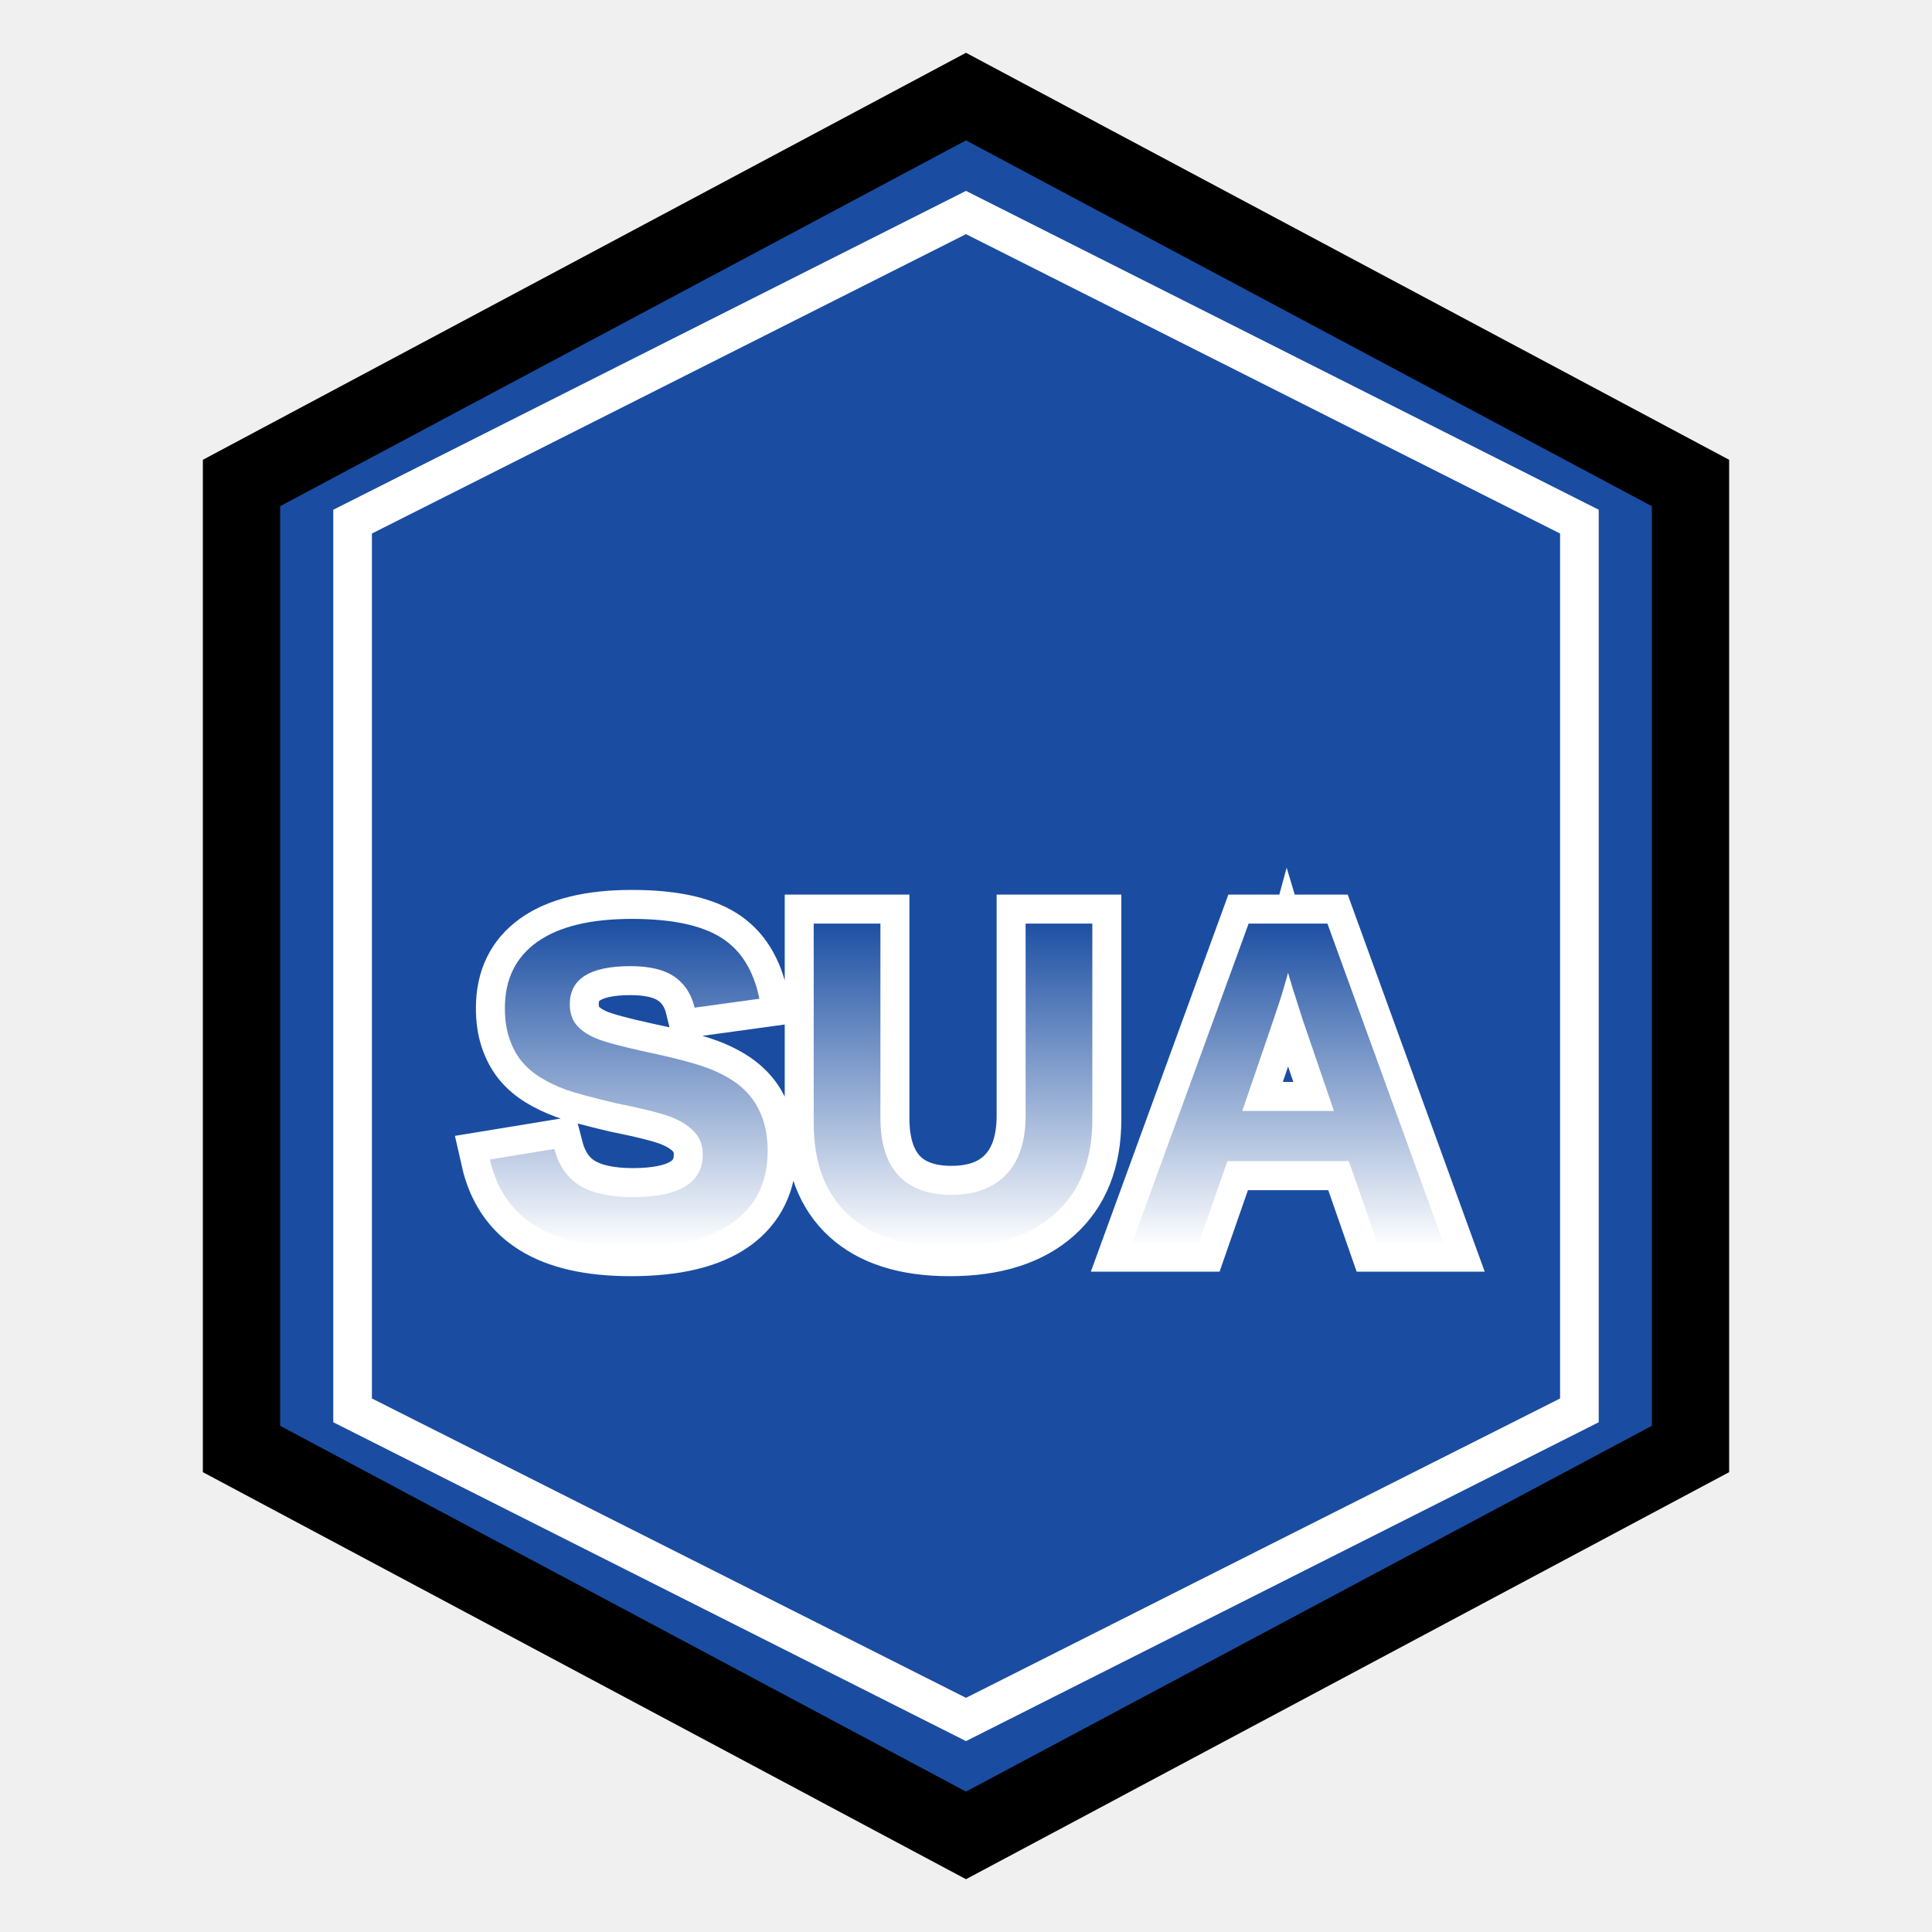
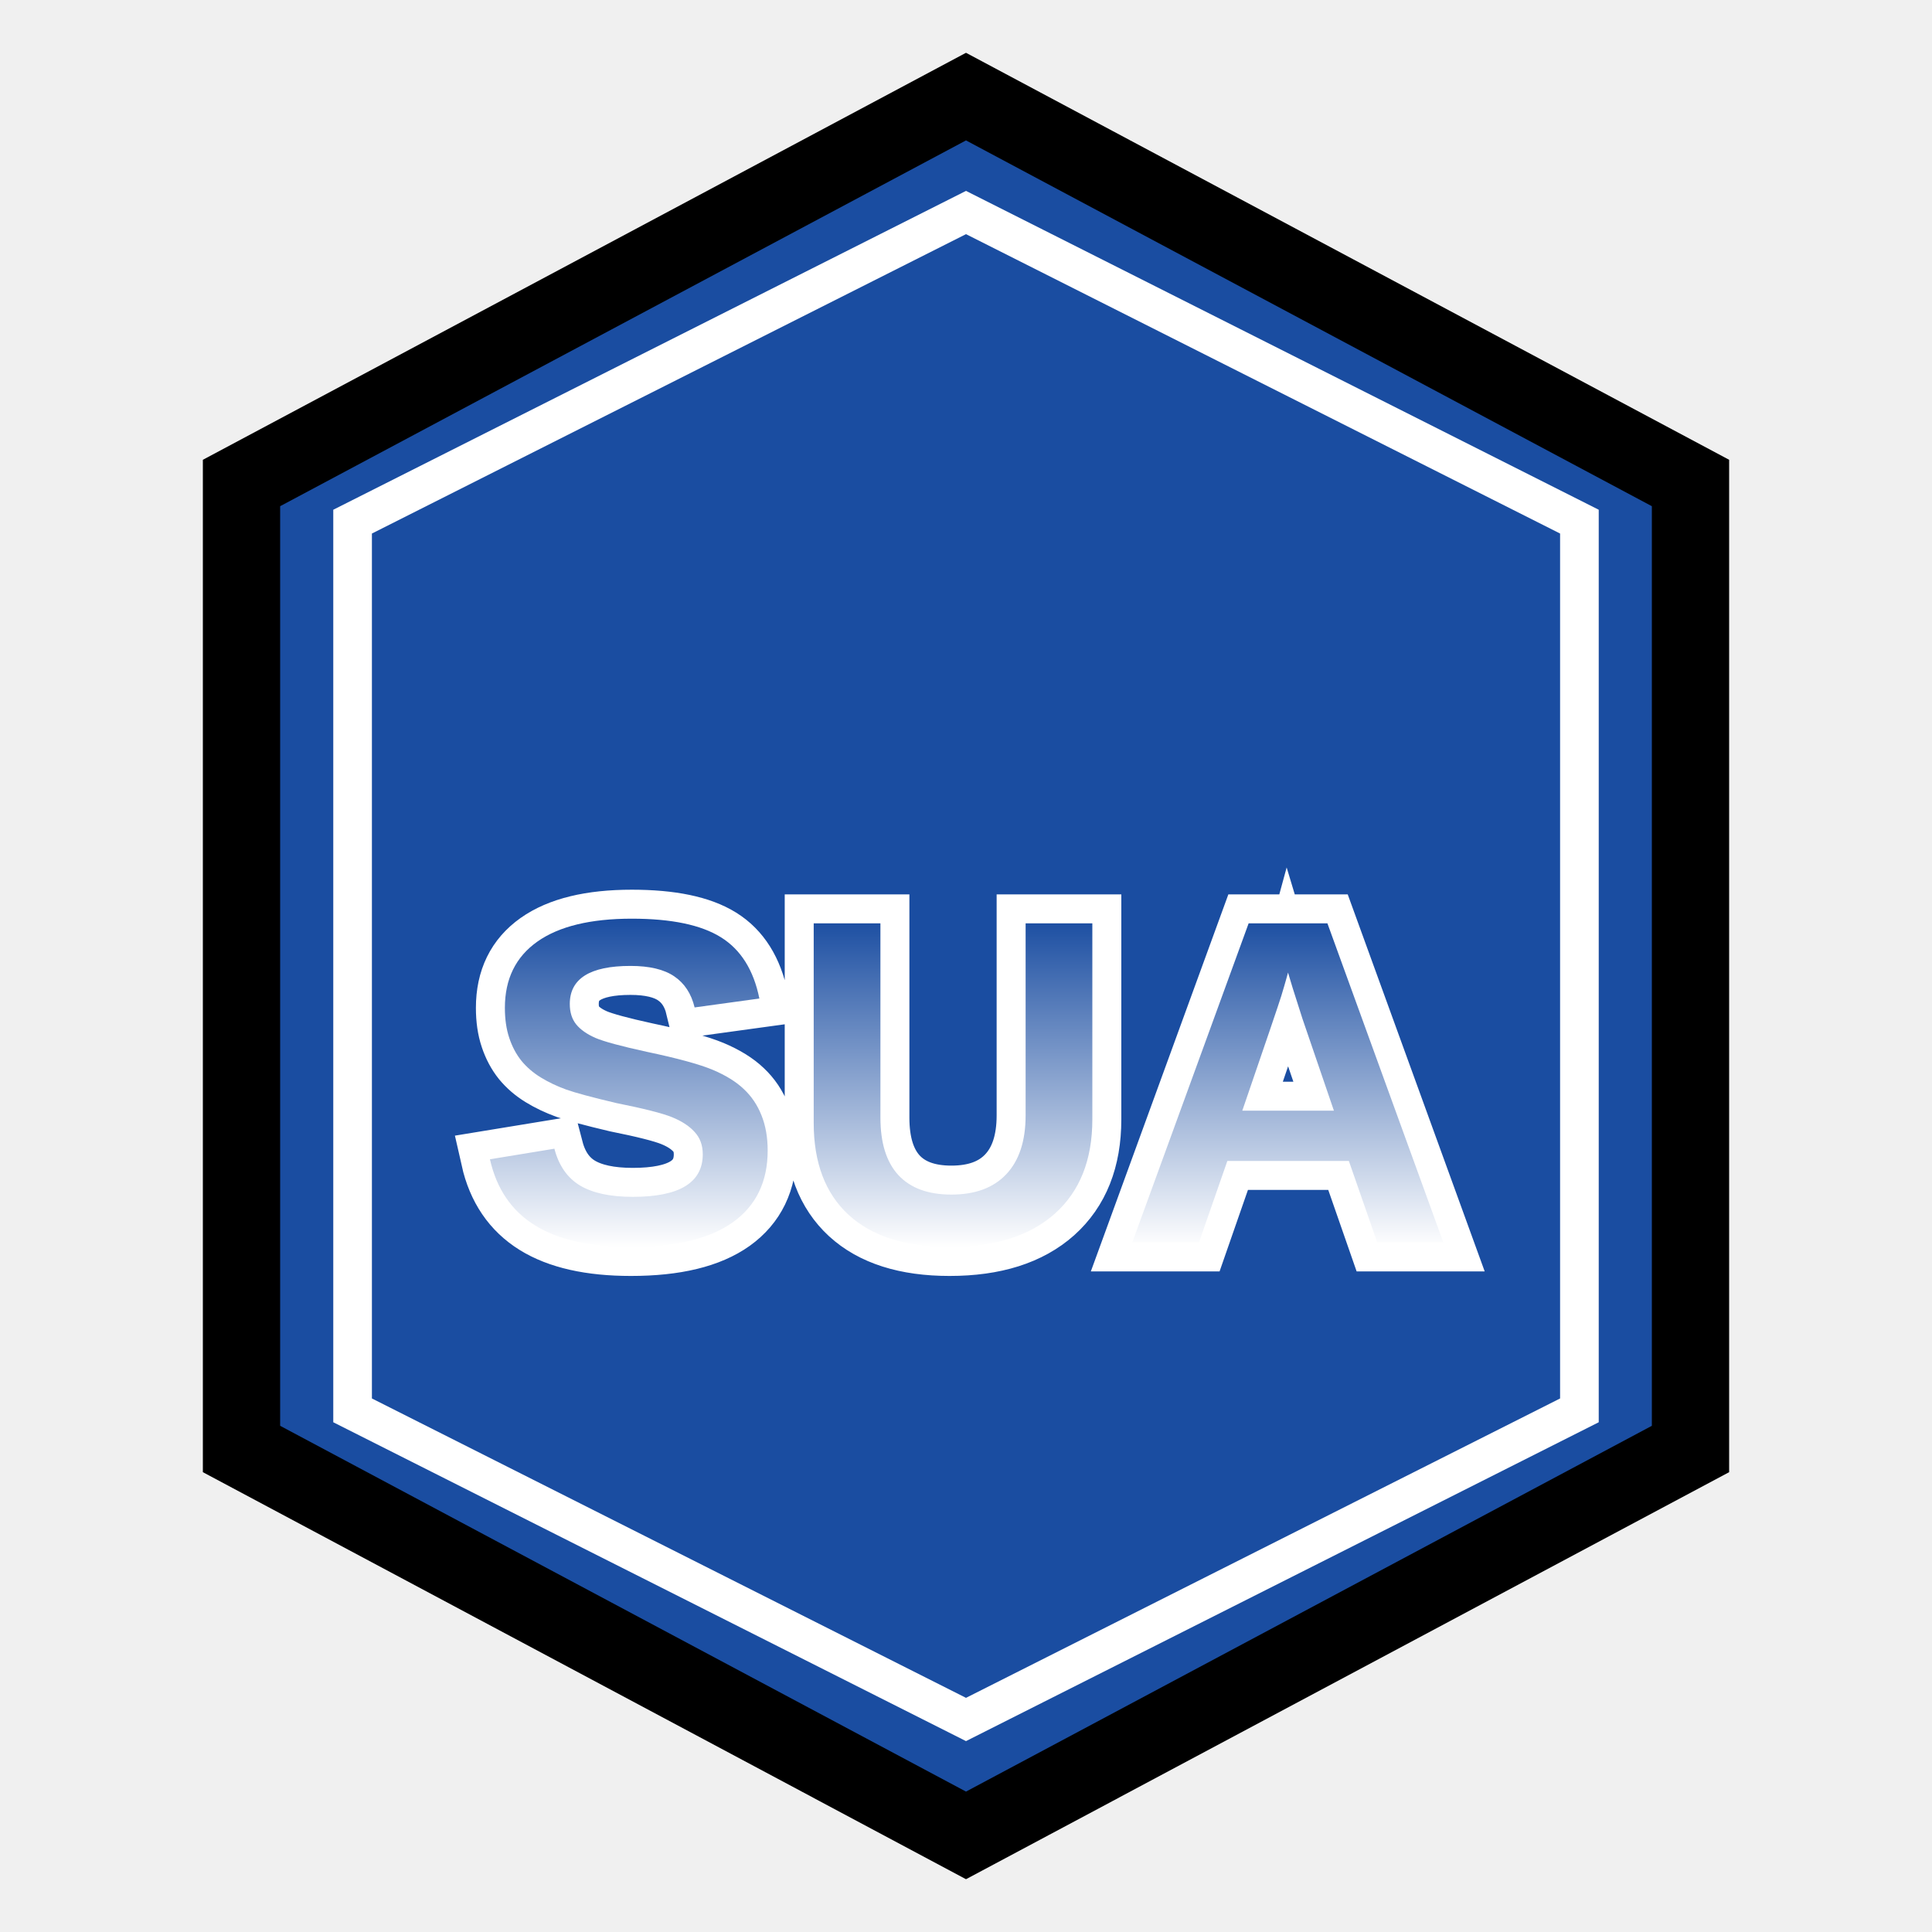
<svg xmlns="http://www.w3.org/2000/svg" width="200" height="200" viewBox="0 0 200 200">
  <defs>
    <clipPath id="sua-hex-clip">
      <polygon points="         100,10         175,50         175,150         100,190         25,150         25,50       " />
    </clipPath>
    <linearGradient id="sua-blue-grad" x1="0" y1="0" x2="0" y2="1">
      <stop offset="0%" stop-color="#1A4DA1" />
      <stop offset="100%" stop-color="#FFFFFF" />
    </linearGradient>
  </defs>
  <g clip-path="url(#sua-hex-clip)">
    <rect width="200" height="200" fill="#1A4DA1" />
  </g>
  <polygon points="100,10 175,50 175,150 100,190 25,150 25,50" fill="none" stroke="#000000" stroke-width="8" />
  <polygon points="100,22 163.5,54 163.5,146 100,178 36.5,146 36.5,54" fill="none" stroke="#FFFFFF" stroke-width="4" />
-   <text x="50%" y="112" text-anchor="middle" dominant-baseline="central" fill="url(#sua-blue-grad)" stroke="#FFFFFF" stroke-width="6" paint-order="stroke" font-family="Arial Black, Arial, sans-serif" font-weight="900" font-size="48">
+   <text x="50%" y="115" text-anchor="middle" dominant-baseline="middle" fill="url(#sua-blue-grad)" stroke="#FFFFFF" stroke-width="6" paint-order="stroke" font-family="Arial Black, Arial, sans-serif" font-weight="900" font-size="48">
    SUA
  </text>
</svg>
